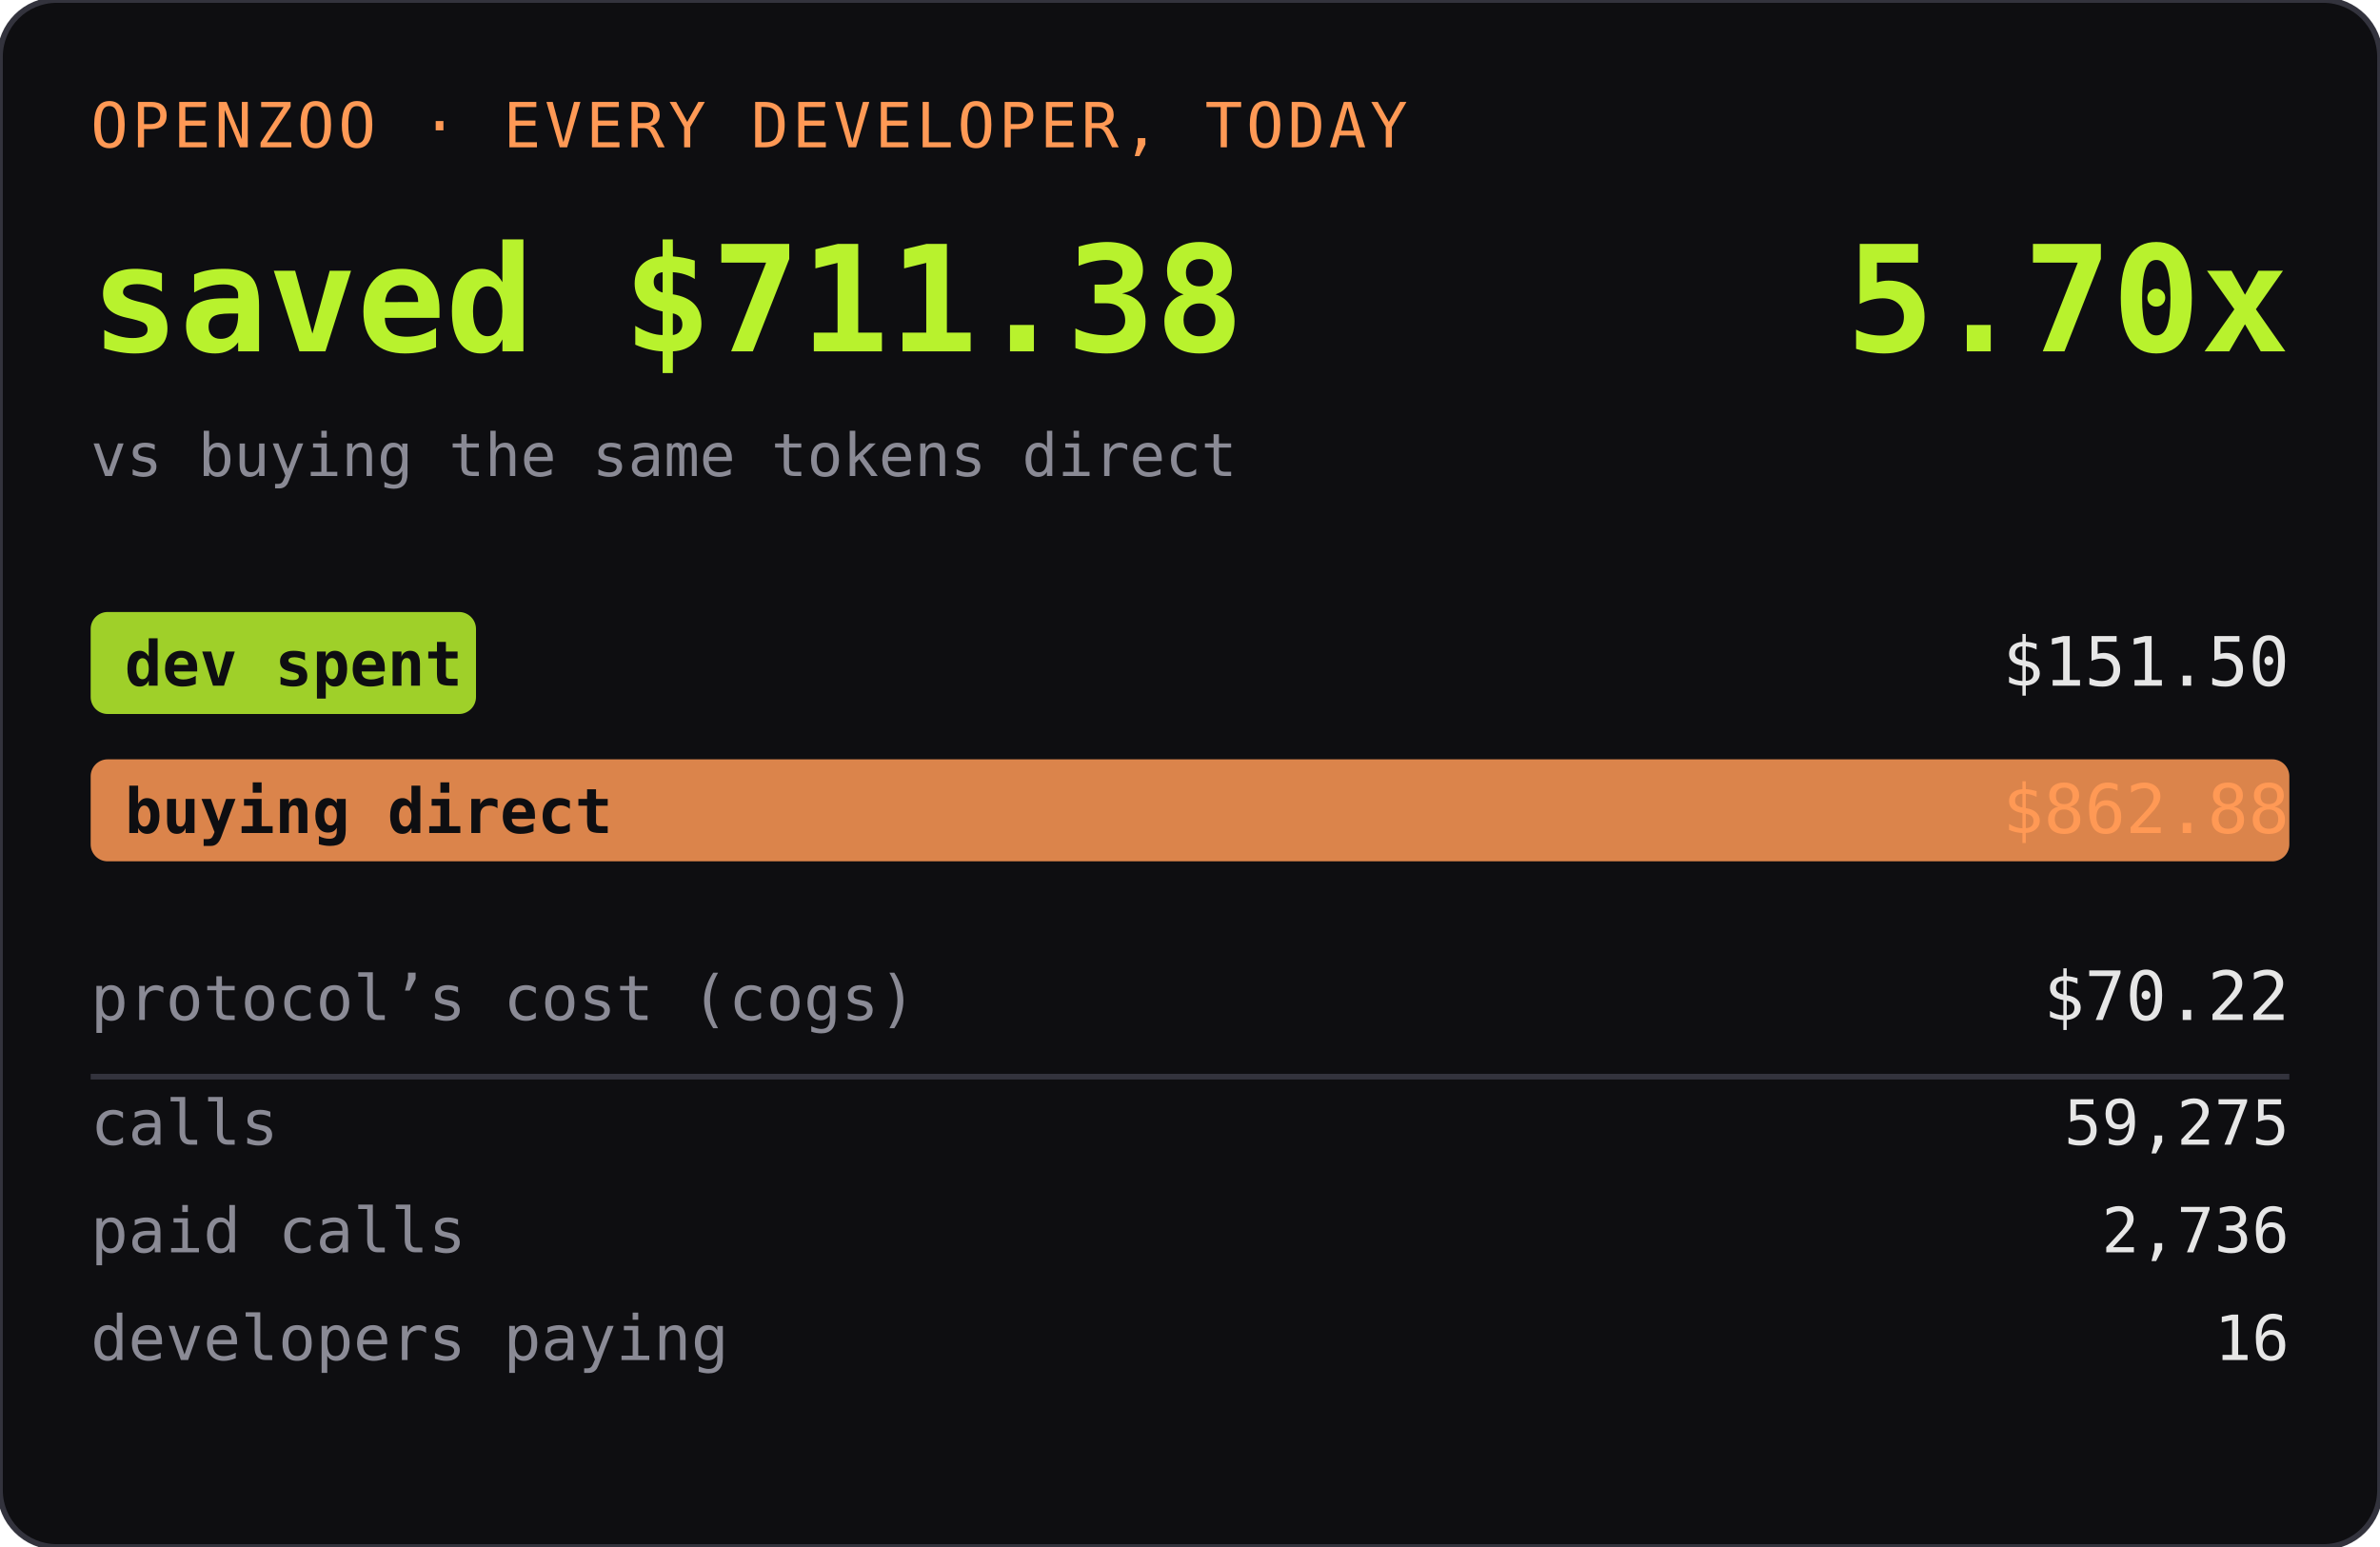
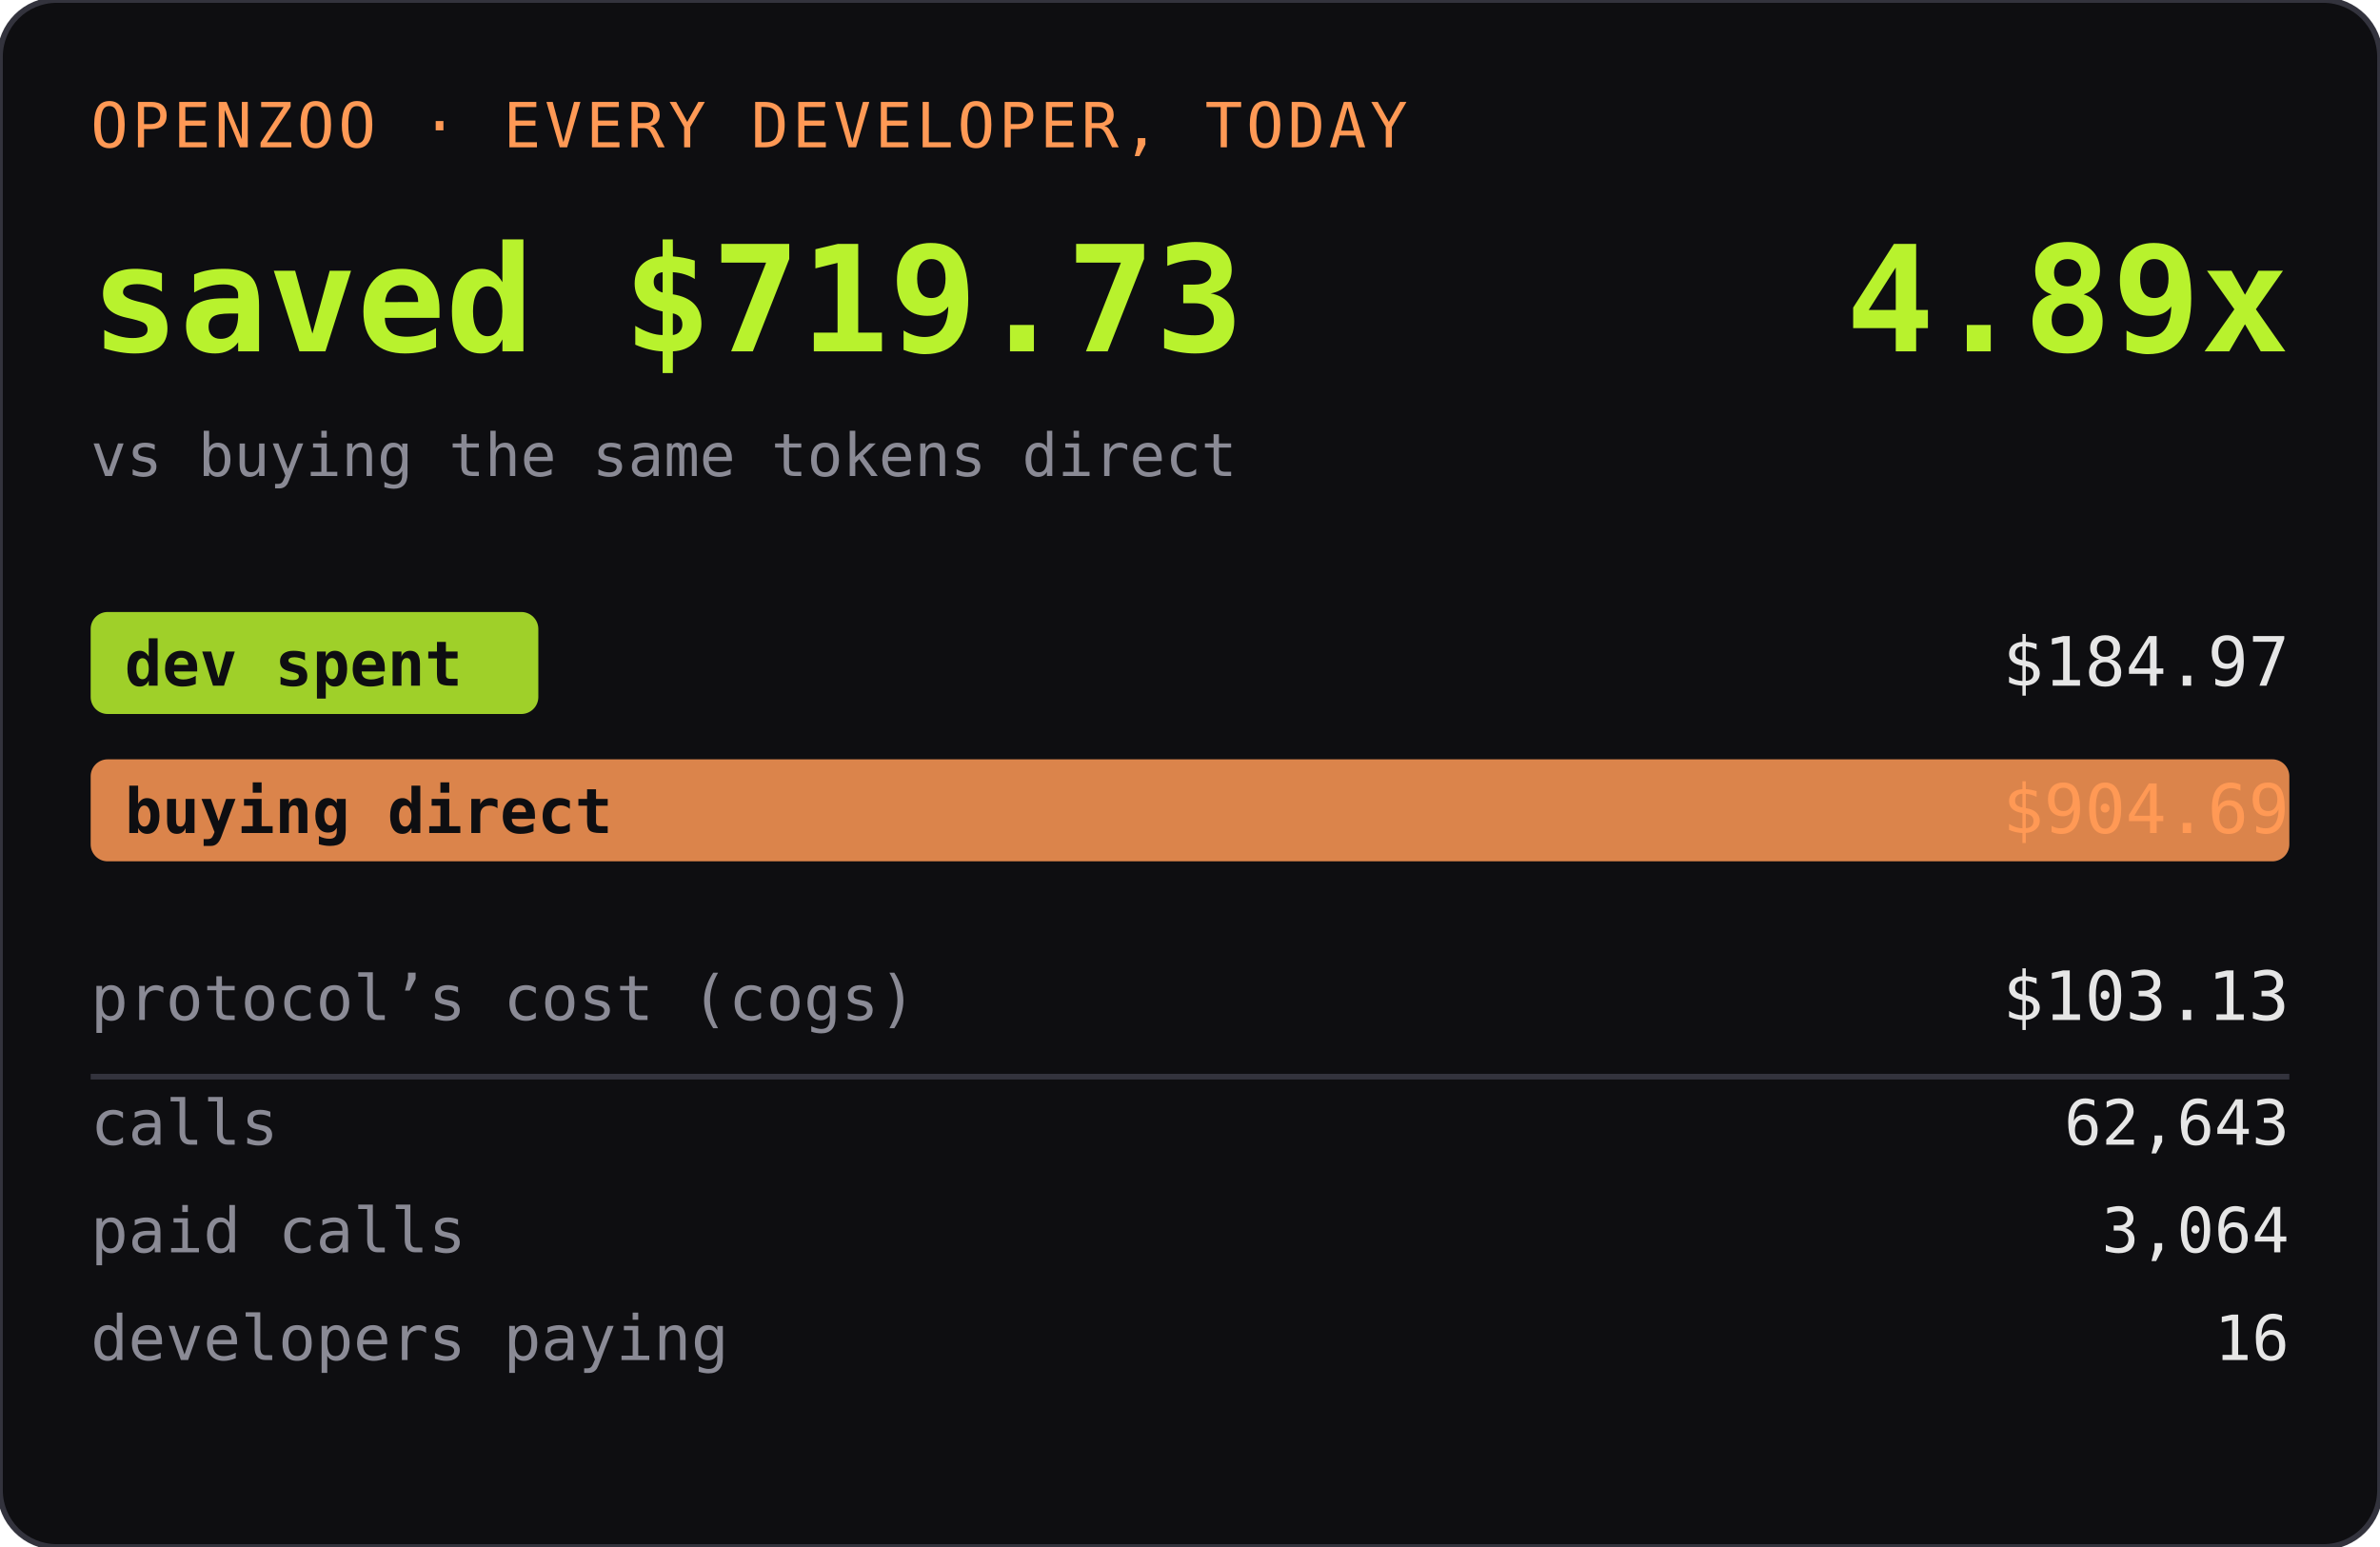
<svg xmlns="http://www.w3.org/2000/svg" width="420" height="273" role="img" aria-label="OPENZOO · EVERY DEVELOPER, TODAY">
  <rect width="420" height="273" rx="10" fill="#0e0e11" />
  <rect width="420" height="273" rx="10" fill="none" stroke="#33333d" />
  <text x="16" y="26" font-family="ui-monospace,SFMono-Regular,Menlo,monospace" font-size="11" fill="#ff9955" letter-spacing="0.06em">OPENZOO · EVERY DEVELOPER, TODAY</text>
-   <text x="16" y="62" font-family="ui-monospace,SFMono-Regular,Menlo,monospace" font-size="26" font-weight="600" fill="#b8f22d">saved $711.38</text>
-   <text x="404" y="62" text-anchor="end" font-family="ui-monospace,SFMono-Regular,Menlo,monospace" font-size="26" font-weight="600" fill="#b8f22d">5.70x</text>
+   <text x="16" y="62" font-family="ui-monospace,SFMono-Regular,Menlo,monospace" font-size="26" font-weight="600" fill="#b8f22d">saved $719.73</text>
+   <text x="404" y="62" text-anchor="end" font-family="ui-monospace,SFMono-Regular,Menlo,monospace" font-size="26" font-weight="600" fill="#b8f22d">4.89x</text>
  <text x="16" y="84" font-family="ui-monospace,SFMono-Regular,Menlo,monospace" font-size="10.5" fill="#8a8a95">vs buying the same tokens direct</text>
-   <rect x="16" y="108" width="68" height="18" rx="3" fill="#b8f22d" opacity="0.85" />
+   <rect x="16" y="108" width="79" height="18" rx="3" fill="#b8f22d" opacity="0.85" />
  <text x="22" y="121" font-family="ui-monospace,SFMono-Regular,Menlo,monospace" font-size="11" fill="#0e0e11" font-weight="600">dev spent</text>
-   <text x="404" y="121" text-anchor="end" font-family="ui-monospace,SFMono-Regular,Menlo,monospace" font-size="12" fill="#e6e6e6">$151.50</text>
+   <text x="404" y="121" text-anchor="end" font-family="ui-monospace,SFMono-Regular,Menlo,monospace" font-size="12" fill="#e6e6e6">$184.97</text>
  <rect x="16" y="134" width="388" height="18" rx="3" fill="#ff9955" opacity="0.85" />
  <text x="22" y="147" font-family="ui-monospace,SFMono-Regular,Menlo,monospace" font-size="11" fill="#0e0e11" font-weight="600">buying direct</text>
-   <text x="404" y="147" text-anchor="end" font-family="ui-monospace,SFMono-Regular,Menlo,monospace" font-size="12" fill="#ff9955">$862.88</text>
+   <text x="404" y="147" text-anchor="end" font-family="ui-monospace,SFMono-Regular,Menlo,monospace" font-size="12" fill="#ff9955">$904.69</text>
  <text x="16" y="180" font-family="ui-monospace,SFMono-Regular,Menlo,monospace" font-size="11" fill="#8a8a95">protocol’s cost (cogs)</text>
-   <text x="404" y="180" text-anchor="end" font-family="ui-monospace,SFMono-Regular,Menlo,monospace" font-size="12" fill="#e6e6e6">$70.22</text>
+   <text x="404" y="180" text-anchor="end" font-family="ui-monospace,SFMono-Regular,Menlo,monospace" font-size="12" fill="#e6e6e6">$103.13</text>
  <line x1="16" y1="190" x2="404" y2="190" stroke="#33333d" />
  <text x="16" y="202" font-family="ui-monospace,SFMono-Regular,Menlo,monospace" font-size="11" fill="#8a8a95">calls</text>
-   <text x="404" y="202" text-anchor="end" font-family="ui-monospace,SFMono-Regular,Menlo,monospace" font-size="11" fill="#e6e6e6">59,275</text>
+   <text x="404" y="202" text-anchor="end" font-family="ui-monospace,SFMono-Regular,Menlo,monospace" font-size="11" fill="#e6e6e6">62,643</text>
  <text x="16" y="221" font-family="ui-monospace,SFMono-Regular,Menlo,monospace" font-size="11" fill="#8a8a95">paid calls</text>
-   <text x="404" y="221" text-anchor="end" font-family="ui-monospace,SFMono-Regular,Menlo,monospace" font-size="11" fill="#e6e6e6">2,736</text>
+   <text x="404" y="221" text-anchor="end" font-family="ui-monospace,SFMono-Regular,Menlo,monospace" font-size="11" fill="#e6e6e6">3,064</text>
  <text x="16" y="240" font-family="ui-monospace,SFMono-Regular,Menlo,monospace" font-size="11" fill="#8a8a95">developers paying</text>
  <text x="404" y="240" text-anchor="end" font-family="ui-monospace,SFMono-Regular,Menlo,monospace" font-size="11" fill="#e6e6e6">16</text>
</svg>
